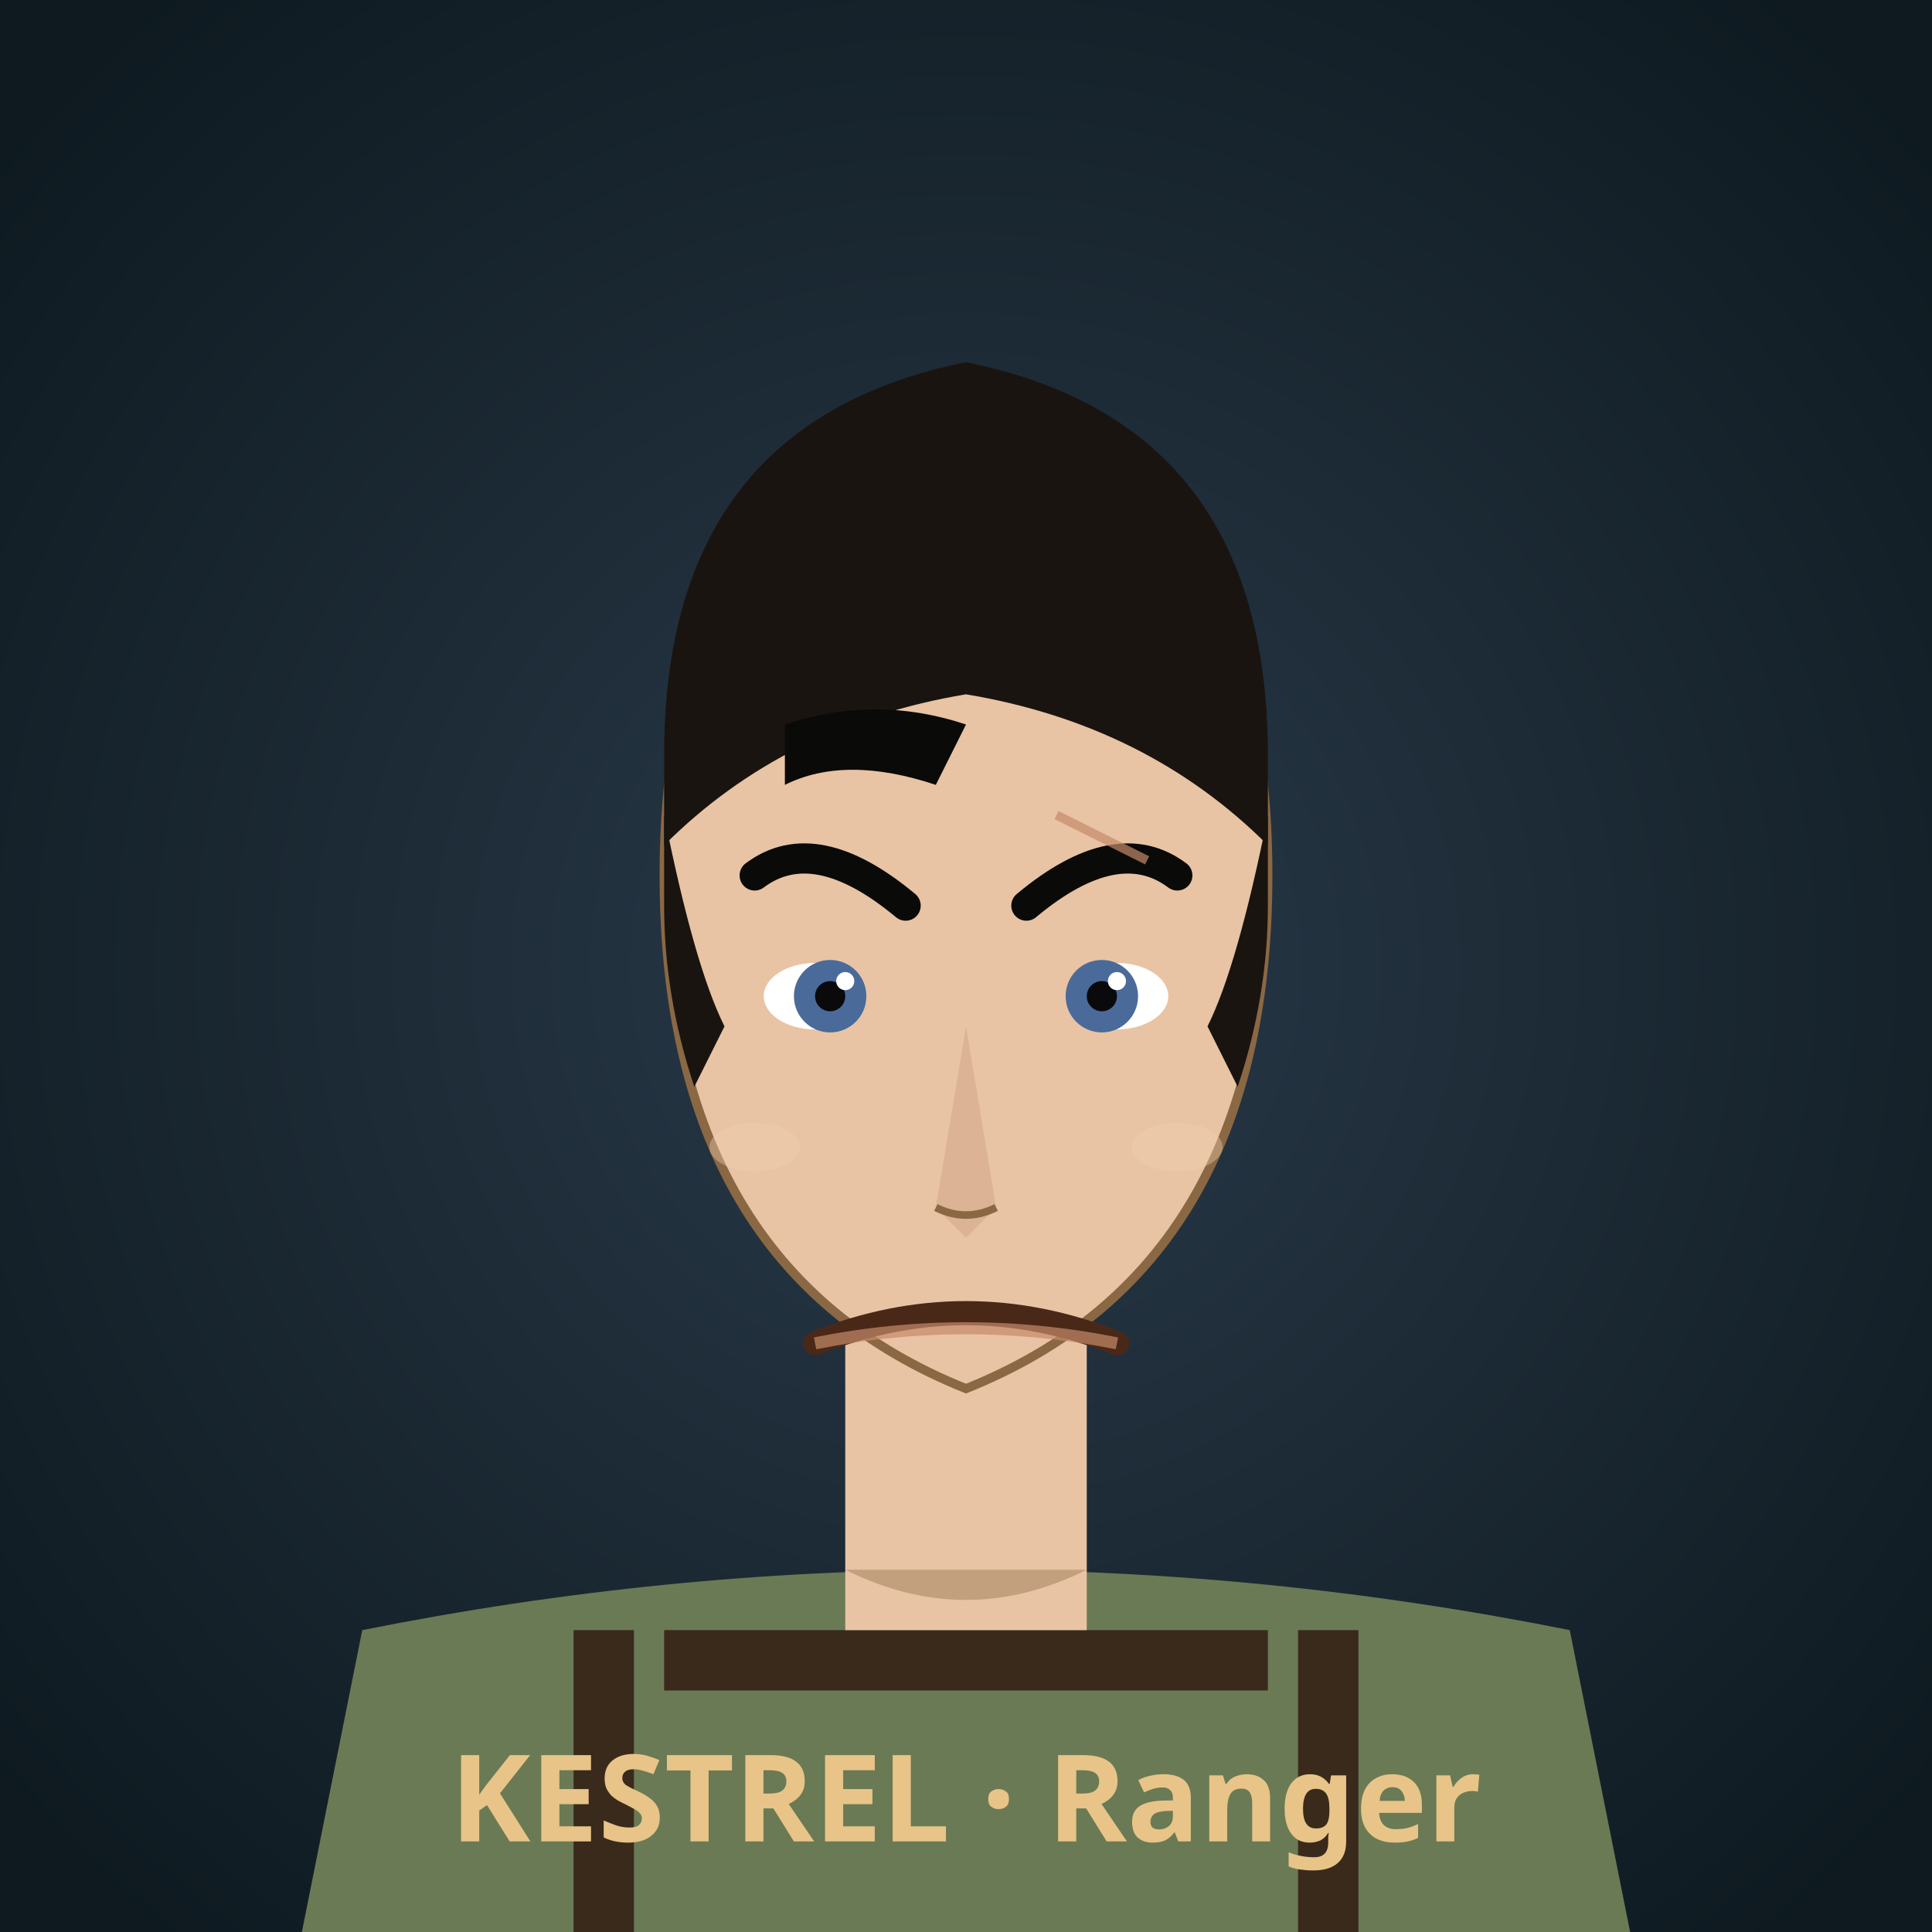
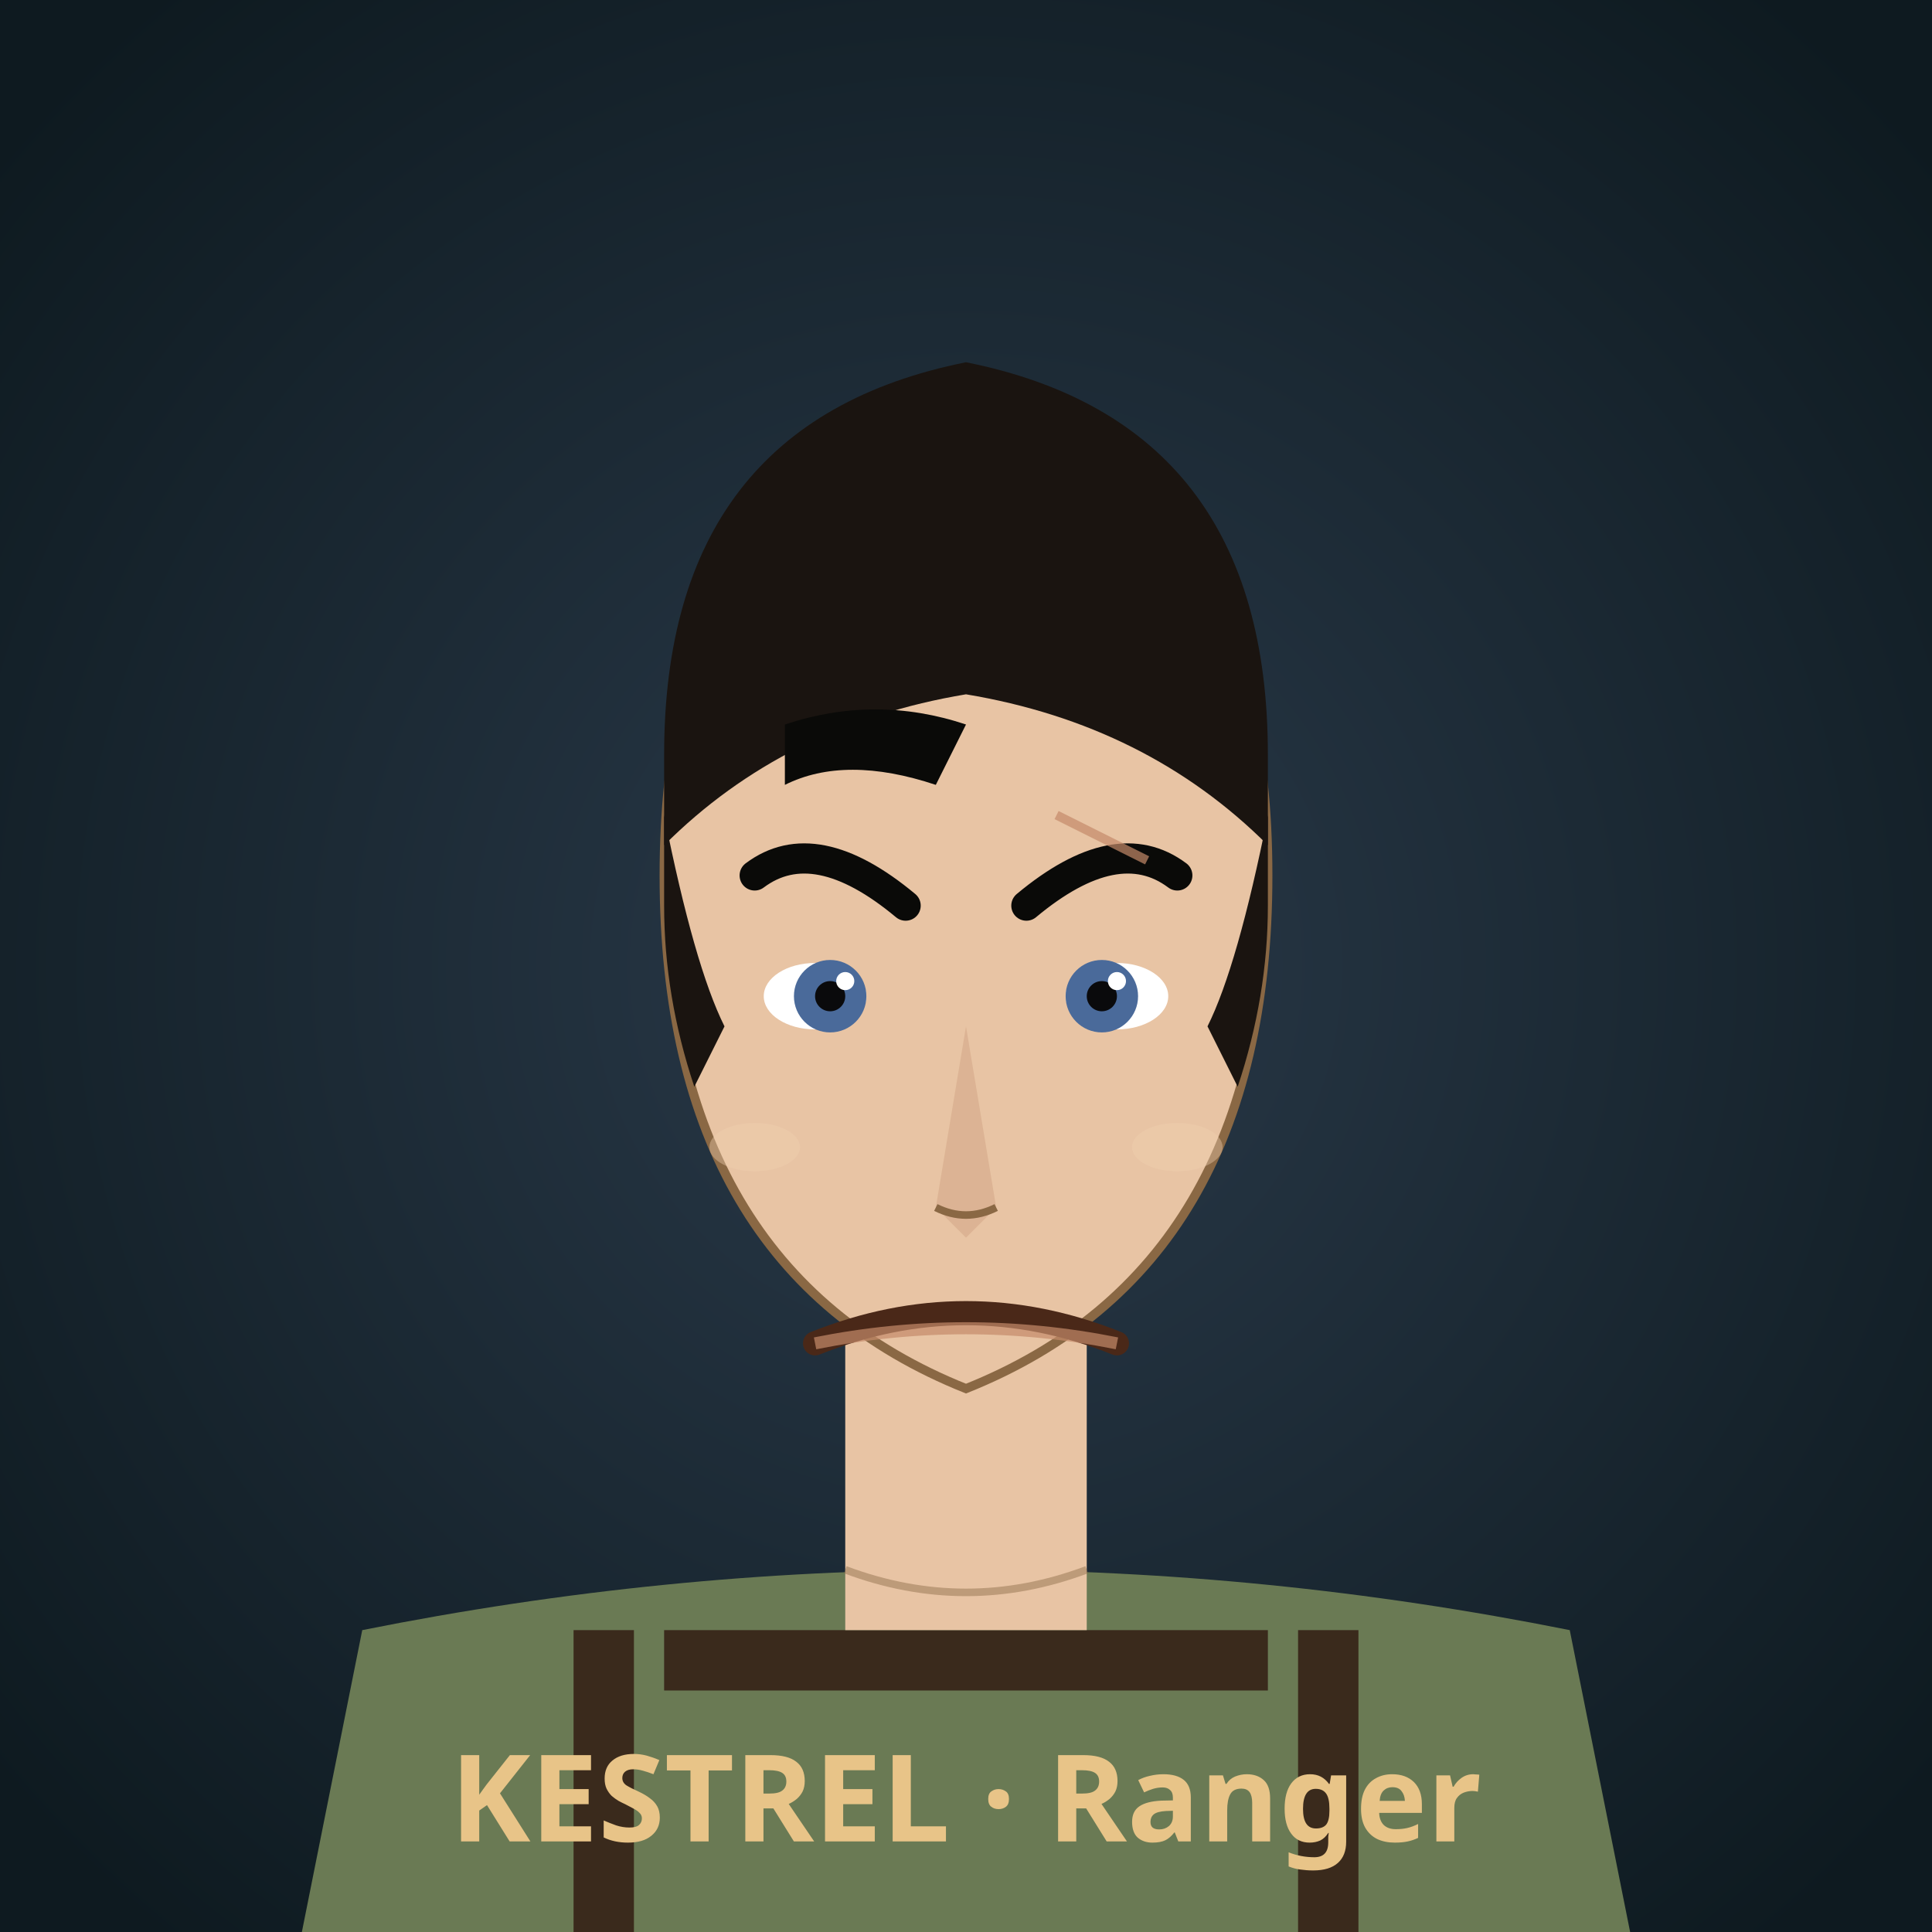
<svg xmlns="http://www.w3.org/2000/svg" viewBox="0 0 128 128" width="128" height="128">
  <defs>
    <radialGradient id="bg-kestrel" cx="50%" cy="50%" r="65%">
      <stop offset="0%" stop-color="#2a3a4a" />
      <stop offset="100%" stop-color="#0e1a20" />
    </radialGradient>
  </defs>
  <rect width="128" height="128" fill="url(#bg-kestrel)" />
  <path d="M 20 128 L 24 108 Q 64 100 104 108 L 108 128 Z" fill="#6a7a54" />
  <rect x="44" y="108" width="40" height="4" fill="#3a2a1c" />
  <rect x="38" y="108" width="4" height="20" fill="#3a2a1c" />
  <rect x="86" y="108" width="4" height="20" fill="#3a2a1c" />
  <rect x="56" y="88" width="16" height="20" fill="#e8c4a4" />
-   <path d="M 56 104 Q 64 108 72 104" fill="#8a6844" opacity="0.4" />
+   <path d="M 56 104 Q 64 107 72 104" stroke="#8a6844" stroke-width="0.5" fill="none" opacity="0.45" />
  <path d="M 44 58 Q 44 32 64 28 Q 84 32 84 58 Q 84 84 64 92 Q 44 84 44 58 Z" fill="#e8c4a4" stroke="#8a6844" stroke-width="0.6" />
  <path d="M 44 50 Q 44 28 64 24 Q 84 28 84 50 L 84 56 Q 76 48 64 46 Q 52 48 44 56 Z" fill="#1a1410" />
  <path d="M 44 54 Q 46 64 48 68 L 46 72 Q 44 66 44 60 Z" fill="#1a1410" />
  <path d="M 84 54 Q 82 64 80 68 L 82 72 Q 84 66 84 60 Z" fill="#1a1410" />
  <path d="M 52 48 Q 58 46 64 48 L 62 52 Q 56 50 52 52 Z" fill="#0a0a08" />
  <path d="M 50 58 Q 54 55 60 60" stroke="#0a0a08" stroke-width="2" stroke-linecap="round" fill="none" />
  <path d="M 68 60 Q 74 55 78 58" stroke="#0a0a08" stroke-width="2" stroke-linecap="round" fill="none" />
  <ellipse cx="54" cy="66" rx="3.4" ry="2.2" fill="#ffffff" />
  <ellipse cx="74" cy="66" rx="3.4" ry="2.2" fill="#ffffff" />
  <circle cx="55" cy="66" r="2.4" fill="#4a6a9a" />
  <circle cx="73" cy="66" r="2.4" fill="#4a6a9a" />
  <circle cx="55" cy="66" r="1" fill="#0a0a0c" />
  <circle cx="73" cy="66" r="1" fill="#0a0a0c" />
  <circle cx="56" cy="65" r="0.6" fill="#ffffff" />
  <circle cx="74" cy="65" r="0.6" fill="#ffffff" />
  <path d="M 64 68 L 62 80 L 64 82 L 66 80 Z" fill="#d4a888" opacity="0.6" />
  <path d="M 62 80 Q 64 81 66 80" stroke="#8a6844" stroke-width="0.5" fill="none" />
  <path d="M 54 89 Q 64 85 74 89" stroke="#4a2818" stroke-width="1.6" fill="none" stroke-linecap="round" />
  <path d="M 54 89 Q 64 87 74 89" stroke="#c48a6a" stroke-width="0.8" fill="none" opacity="0.7" />
  <ellipse cx="50" cy="76" rx="3" ry="1.6" fill="#f0d0b0" opacity="0.4" />
  <ellipse cx="78" cy="76" rx="3" ry="1.6" fill="#f0d0b0" opacity="0.4" />
  <line x1="70" y1="54" x2="76" y2="57" stroke="#c48a6a" stroke-width="0.6" opacity="0.7" />
  <text x="64" y="122" text-anchor="middle" font-family="system-ui" font-size="8" fill="#e8c488" font-weight="bold">KESTREL · Ranger</text>
</svg>
